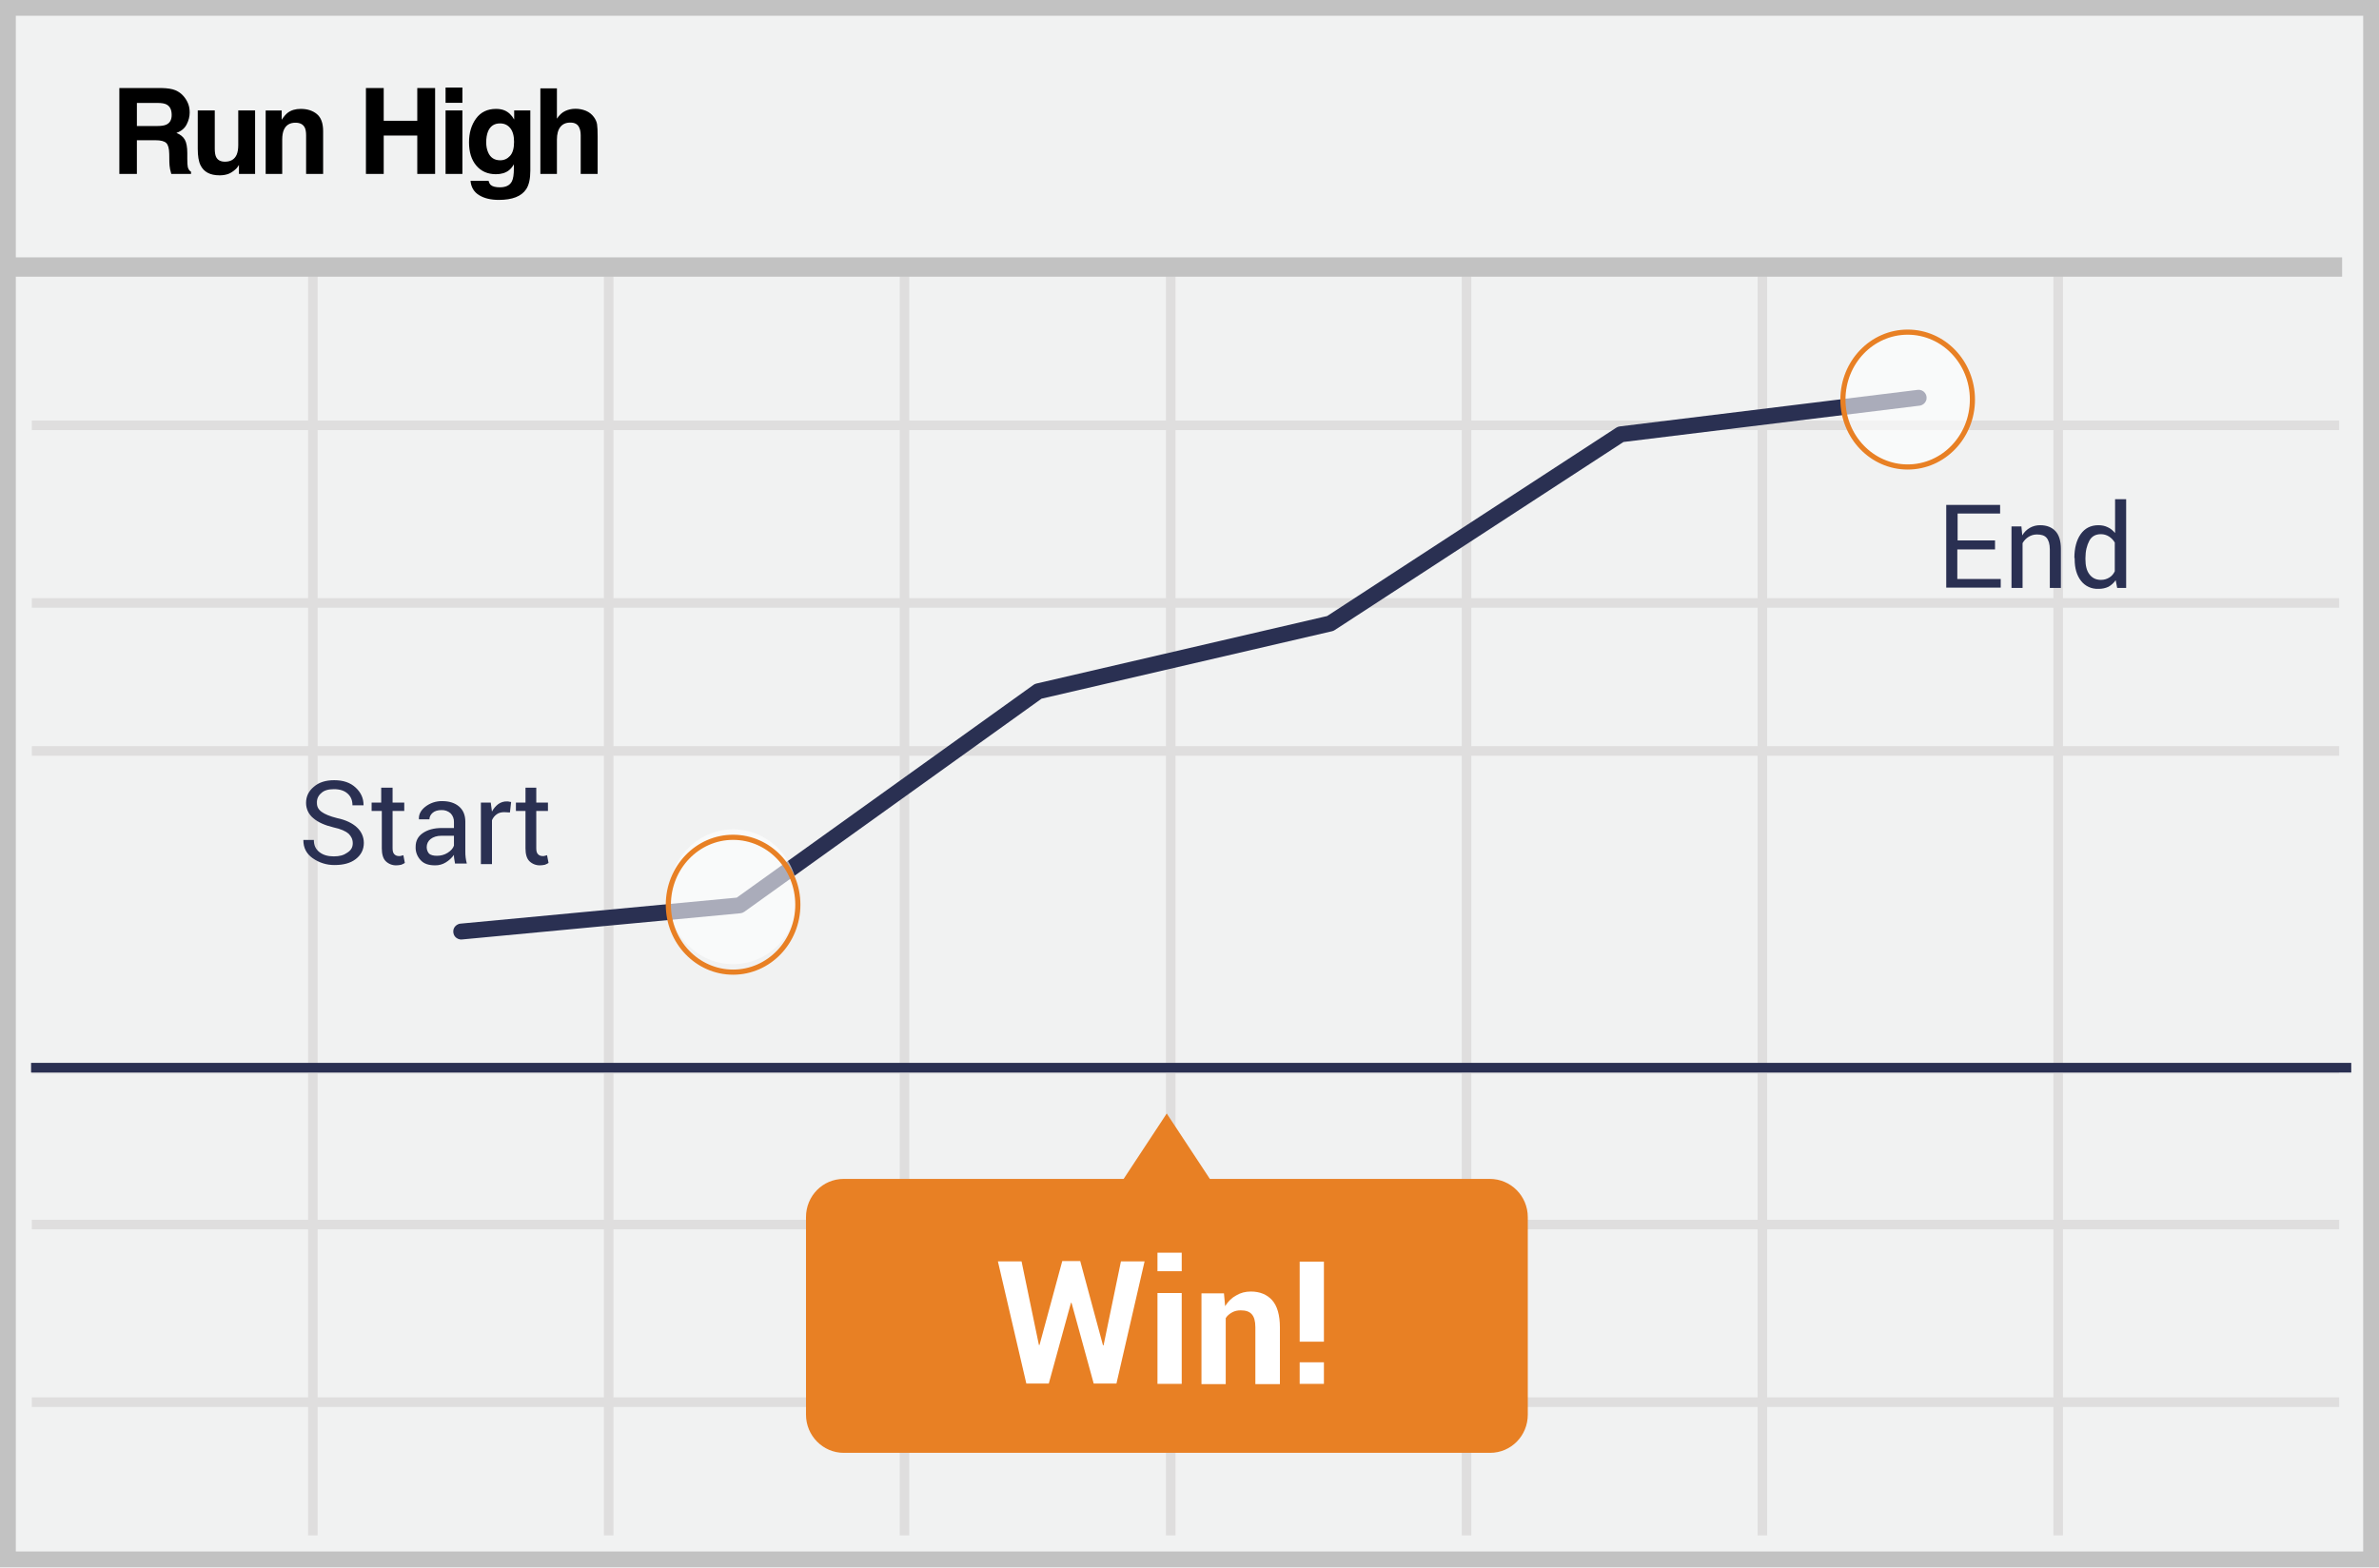
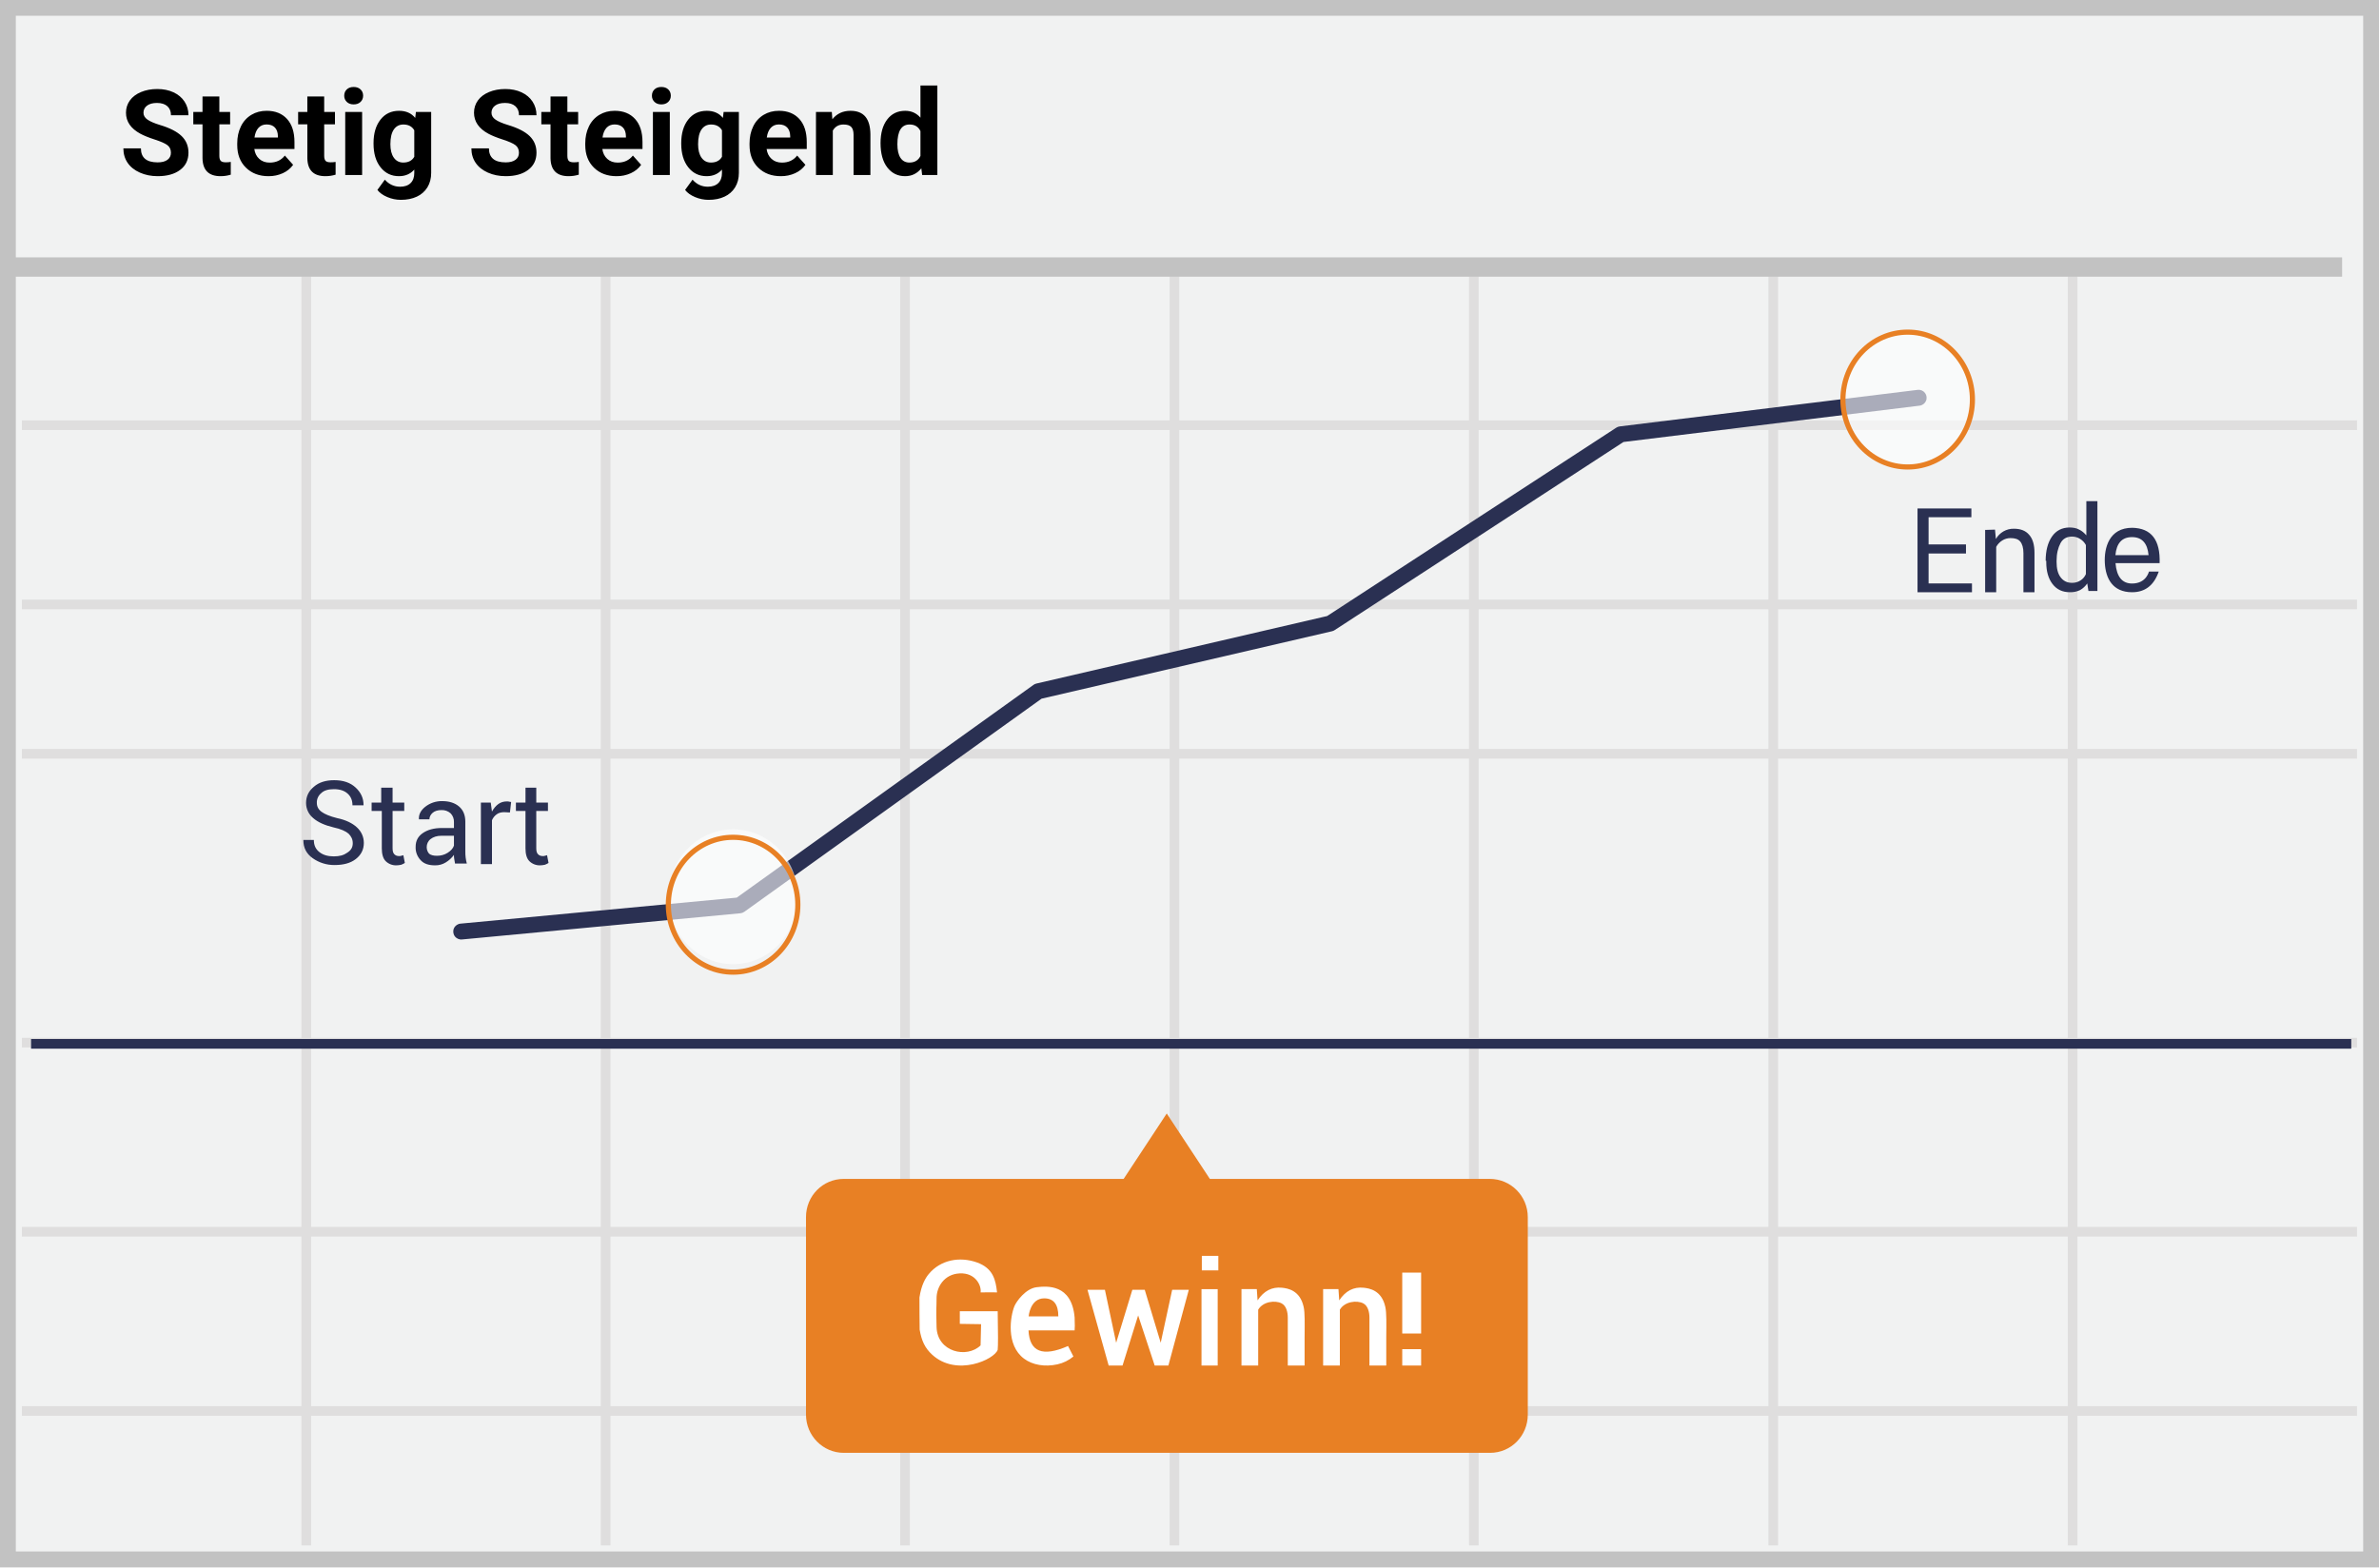
<svg xmlns="http://www.w3.org/2000/svg" width="299" height="197">
  <g fill="none" fill-rule="evenodd">
    <path fill="#F1F2F2" d="M0 0h299v197H0z" />
    <path d="M1.987 1.98v193.04h295.026V1.98H1.987zM299 0v197H0V0h299z" fill="#C2C2C2" fill-rule="nonzero" />
-     <path d="M4 54.067v-1.204h290v1.204H4zm0 22.326v-1.204h290v1.204H4zm0 18.604v-1.204h290v1.204H4zm0 39.94v-1.204h290v1.204H4zm0 19.595v-1.204h290v1.204H4zm0 22.326v-1.204h290v1.204H4zM38.72 33h1.2v160h-1.2V33zm37.18 0h1.2v160h-1.2V33zm37.18 0h1.2v160h-1.2V33zm33.46 0h1.201v160h-1.2V33zm37.18 0h1.2v160h-1.2V33zm37.18 0h1.2v160h-1.2V33zm37.18 0h1.2v160h-1.2V33z" fill="#DFDEDE" fill-rule="nonzero" />
-     <path fill="#2A3052" fill-rule="nonzero" d="M3.906 134.82v-1.215h291.607v1.215z" />
+     <path d="M2.75 54.055V52.84h293.487v1.215H2.75zm0 22.53V75.37h293.487v1.215H2.75zm0 18.775v-1.215h293.487v1.215H2.75zm0 36.305v-1.215h293.487v1.215H2.75zm0 23.775v-1.215h293.487v1.215H2.75zm0 22.53v-1.215h293.487v1.215H2.75zM37.886 32.795h1.215V194.26h-1.215V32.795zm37.627 0h1.215V194.26h-1.215V32.795zm37.626 0h1.215V194.26h-1.215V32.795zm33.864 0h1.215V194.26h-1.215V32.795zm37.627 0h1.215V194.26h-1.215V32.795zm37.627 0h1.215V194.26h-1.215V32.795zm37.626 0h1.215V194.26h-1.215V32.795z" fill="#DFDEDE" fill-rule="nonzero" />
+     <path fill="#2A3052" fill-rule="nonzero" d="M3.906 131.82v-1.215h291.607v1.215z" />
    <path fill="#C2C2C2" fill-rule="nonzero" d="M.8 34.78v-2.43h293.563v2.43z" />
    <path d="M187.24 148.191h-35.181l-5.419-8.223-5.418 8.223h-35.18c-2.635 0-4.742 2.14-4.742 4.807v24.82c0 2.666 2.145 4.807 4.741 4.807h81.236c2.634 0 4.741-2.14 4.741-4.807v-24.82c0-2.666-2.145-4.807-4.778-4.807z" fill="#E88024" />
-     <path d="M44.336 105.996c0-.488-.188-.864-.526-1.202-.34-.3-.979-.6-1.882-.788-1.091-.263-1.956-.638-2.558-1.164a2.454 2.454 0 0 1-.903-1.915c0-.826.338-1.502.978-2.028.64-.563 1.505-.826 2.558-.826 1.13 0 2.032.3 2.71.939.677.638.978 1.352.978 2.178v.037h-1.392c0-.6-.188-1.089-.602-1.464-.414-.376-.979-.563-1.731-.563-.677 0-1.242.15-1.58.488a1.5 1.5 0 0 0-.565 1.239c0 .45.188.826.602 1.126.414.3 1.054.564 1.957.789 1.09.225 1.919.638 2.483 1.164.564.526.865 1.202.865 1.953 0 .826-.338 1.502-1.015 2.027-.678.526-1.58.751-2.672.751a4.68 4.68 0 0 1-2.747-.863c-.79-.564-1.166-1.315-1.166-2.253v-.038h1.317c0 .676.226 1.164.715 1.54.489.375 1.09.525 1.806.525.715 0 1.241-.15 1.655-.45.49-.3.715-.676.715-1.202zm5.005-6.984v1.877h1.467v1.052h-1.467v4.693c0 .376.075.601.225.751.15.15.339.226.602.226.076 0 .15 0 .264-.038.113-.037.188-.037.263-.075l.188.976c-.113.075-.263.15-.451.226a3.3 3.3 0 0 1-.602.075 1.846 1.846 0 0 1-1.355-.526c-.338-.338-.489-.901-.489-1.615v-4.693h-1.28v-1.052h1.205v-1.877h1.43zm7.864 9.613a24.874 24.874 0 0 0-.113-.639c-.038-.188-.038-.338-.038-.525a3.483 3.483 0 0 1-1.016.938 2.46 2.46 0 0 1-1.354.376c-.79 0-1.393-.188-1.806-.639a2.288 2.288 0 0 1-.64-1.69c0-.75.3-1.314.903-1.727.602-.413 1.392-.638 2.408-.638h1.505v-.751a1.5 1.5 0 0 0-.414-1.089 1.631 1.631 0 0 0-1.166-.413c-.452 0-.828.113-1.091.338-.264.225-.414.526-.414.826h-1.317v-.037c-.038-.564.226-1.09.79-1.54a3.353 3.353 0 0 1 2.145-.713c.865 0 1.58.225 2.107.675.527.451.79 1.09.79 1.915v3.718c-.01.52.053 1.038.188 1.54h-1.467v.075zm-2.296-1.052c.49 0 .941-.112 1.355-.375.414-.263.677-.564.79-.902v-1.239h-1.58c-.565 0-1.016.15-1.355.413a1.262 1.262 0 0 0-.489 1.014c0 .338.113.601.301.826.226.188.564.263.978.263zm9.181-5.445l-.715-.037c-.376 0-.677.075-.94.263a1.728 1.728 0 0 0-.602.75v5.52H60.44v-7.735h1.241l.15 1.127a2.85 2.85 0 0 1 .79-.939 1.801 1.801 0 0 1 1.092-.338.83.83 0 0 1 .301.038c.075 0 .188.037.226.037l-.15 1.314zm3.311-3.116v1.877h1.468v1.052H67.4v4.693c0 .376.076.601.226.751.15.15.339.226.602.226.075 0 .15 0 .264-.038.113-.037.188-.037.263-.075l.188.976c-.113.075-.263.15-.451.226a3.3 3.3 0 0 1-.602.075 1.846 1.846 0 0 1-1.355-.526c-.339-.338-.49-.901-.49-1.615v-4.693h-1.203v-1.052h1.204v-1.877H67.4zm183.303-29.95h-4.703v3.717h5.456v1.09h-6.848V63.466h6.772v1.089h-5.343v3.38h4.704v1.126h-.038zm3.349-2.93l.113 1.165a2.545 2.545 0 0 1 2.257-1.277c.828 0 1.468.263 1.92.751.45.488.677 1.24.677 2.253v4.882h-1.392v-4.844c0-.676-.151-1.164-.414-1.465-.264-.3-.678-.413-1.204-.413-.414 0-.753.113-1.054.3a2.17 2.17 0 0 0-.753.79v5.632h-1.392V66.17h1.242v-.037zm6.66 4.019c0-1.24.263-2.253.79-3.004.527-.751 1.28-1.127 2.22-1.127.452 0 .828.075 1.204.263.339.15.64.413.903.714v-4.244h1.392v11.153h-1.128l-.189-.977a2.67 2.67 0 0 1-.903.827 2.79 2.79 0 0 1-1.279.262 2.596 2.596 0 0 1-2.182-1.013c-.527-.676-.79-1.578-.79-2.704v-.15h-.038zm1.392.15c0 .789.15 1.427.49 1.877.338.451.79.714 1.467.714.414 0 .752-.113 1.053-.3.301-.188.527-.451.678-.789v-3.605a2.278 2.278 0 0 0-.715-.75 1.895 1.895 0 0 0-1.016-.301c-.678 0-1.167.263-1.468.826-.3.563-.489 1.277-.489 2.178v.15z" fill="#2A3052" fill-rule="nonzero" />
-     <path d="M138.626 169.107h.075l2.182-10.552h2.973l-3.537 15.358h-2.86l-2.784-10.139h-.075l-2.785 10.139h-2.822l-3.574-15.358h2.972l2.183 10.514h.075l2.86-10.552h2.257l2.86 10.59zm9.896-9.313h-3.048v-2.328h3.048v2.328zm0 14.157h-3.048v-11.416h3.048v11.416zm5.305-11.416l.15 1.652c.377-.6.828-1.05 1.393-1.351.564-.338 1.166-.488 1.843-.488 1.13 0 2.032.375 2.672 1.088.64.714.978 1.878.978 3.418v7.134h-3.085v-7.134c0-.789-.15-1.315-.452-1.653-.3-.338-.752-.488-1.392-.488-.414 0-.752.075-1.091.263-.339.188-.602.413-.79.713v8.3h-3.048v-11.416h2.822v-.038zm12.567 6.12h-3.047v-10.062h3.047v10.063zm0 5.296h-3.047v-2.704h3.047v2.704z" fill="#FFF" fill-rule="nonzero" />
-     <path d="M130.904 87.827l-37.362 26.79a1 1 0 0 1-.49.182l-34.958 3.291a1 1 0 1 1-.188-1.99l34.69-3.266L129.9 86.085a1 1 0 0 1 .357-.161l36.539-8.486 36.349-23.682a1 1 0 0 1 .424-.154l37.44-4.594a1 1 0 1 1 .243 1.985l-37.21 4.566L167.74 79.21a1 1 0 0 1-.32.136l-36.516 8.48zm36.064-10.429l-.32.136.148-.096.172-.04zm-74.103 35.41l-.489.183.22-.157.27-.026z" fill="#2A3052" fill-rule="nonzero" />
+     <path d="M247.091 69.578h-4.7v3.763h5.452v1.103H241v-10.53h6.768v1.102h-5.377v3.421h4.7v1.141zm3.647-3.004l.113 1.18a2.536 2.536 0 0 1 2.256-1.293c.827 0 1.467.228 1.918.76.45.494.676 1.254.676 2.28v4.943h-1.39V69.54c0-.684-.151-1.179-.414-1.483-.263-.304-.677-.418-1.203-.418a1.91 1.91 0 0 0-1.053.304c-.301.19-.564.456-.752.799v5.702h-1.391v-7.831l1.24-.038v-.001zm6.367 3.915c0-1.255.263-2.281.79-3.042.526-.76 1.278-1.14 2.218-1.14.451 0 .865.076 1.203.266.339.152.64.418.903.722V63h1.39v11.29h-1.127l-.15-.95a2.68 2.68 0 0 1-.903.836c-.4.19-.837.281-1.278.266-.94 0-1.655-.342-2.181-1.026-.527-.684-.79-1.597-.79-2.737v-.19h-.075zm1.372.153c0 .799.15 1.445.49 1.901.338.456.789.722 1.466.722.413 0 .752-.114 1.052-.304a1.75 1.75 0 0 0 .677-.798v-3.65a1.983 1.983 0 0 0-.714-.76 1.876 1.876 0 0 0-1.015-.304c-.677 0-1.166.266-1.467.836-.3.57-.489 1.293-.489 2.205v.152zm12.951.146h-5.545c.143 1.708.837 2.562 2.082 2.562 1.868 0 2.127-1.601 2.127-1.5l1.226-.006c-.597 1.733-1.715 2.6-3.353 2.6-2.457 0-3.319-1.758-3.423-3.656-.103-1.898.522-4.445 3.443-4.445 2.396.045 3.543 1.527 3.443 4.445zm-1.39-1.01c-.14-1.508-.835-2.262-2.083-2.262-1.249 0-1.943.754-2.083 2.263h4.165l.001-.001z" fill="#2A3052" fill-rule="nonzero" />
+     <path d="M166.295 162.04h1.926l.097 1.417c.789-1.19 1.812-1.718 3.07-1.586.728.076 2.265.317 2.722 2.408.168.767.133 2.062.12 3.822-.005.684-.005 1.867 0 3.55h-2.114v-6.021c0-.708-.195-1.498-.782-1.797-.808-.412-2.327-.24-2.937.797v7.022h-2.102v-9.613.001zm-10.263 0h1.926l.096 1.417c.79-1.19 1.813-1.718 3.07-1.586.729.076 2.265.317 2.723 2.408.168.767.132 2.062.12 3.822-.006.684-.006 1.867 0 3.55h-2.114v-6.021c0-.708-.196-1.498-.783-1.797-.807-.412-2.327-.24-2.937.797v7.022h-2.101v-9.613.001zm-8.71.09h2.091l-2.568 9.522h-1.719l-2.08-6.301-1.963 6.3h-1.742l-2.662-9.522h2.189l1.415 6.659 2.034-6.659h1.557l2.007 6.659 1.441-6.658zm-12.26 5.104h-5.795c.127 2.706 1.783 3.36 4.967 1.962l.676 1.317a4.71 4.71 0 0 1-2.023.99c-1.575.346-3.114.08-4.18-.715-2.314-1.725-1.723-5.348-1.213-6.597.238-.583 1.41-2.228 2.805-2.387 1.263-.144 4.39-.447 4.763 3.802.03.864.03 1.407 0 1.628zm-2.048-1.761c.001-1.513-.59-2.269-1.775-2.269-1.777 0-1.957 2.269-1.957 2.269h3.732zm-12.382.94v-1.592h4.761c.054 2.774.054 4.391 0 4.851-.401 1.215-5.157 3.422-8.227.622-.915-.834-1.345-1.759-1.58-3.159-.01-1.43-.036-2.77-.026-4.039.232-1.555.747-2.438 1.162-2.94 1.51-1.824 3.914-2.216 6.03-1.477 2.115.74 2.39 2.275 2.56 3.777-.49 0-.748-.021-2.07 0 .134-.845-.627-2.48-2.612-2.39-1.984.09-2.92 1.74-2.92 3.113s-.072.912 0 3.641c.09 3.134 3.805 3.975 5.532 2.3l.063-2.668-2.673-.04v.001zm30.376-4.359h2.034v9.598h-2.034v-9.598zm.04-4.19h2.076v1.822h-2.075v-1.821l-.001-.001zm27.564 9.761h-2.374v-7.653h2.374v7.653zm0 4.027h-2.374v-2.056h2.374v2.056z" fill="#FFF" fill-rule="nonzero" />
+     <path d="M44.336 105.996c0-.488-.188-.864-.526-1.202-.34-.3-.979-.6-1.882-.788-1.091-.263-1.956-.638-2.558-1.164a2.454 2.454 0 0 1-.903-1.915c0-.826.338-1.502.978-2.028.64-.563 1.505-.826 2.558-.826 1.13 0 2.032.3 2.71.939.677.638.978 1.352.978 2.178v.037h-1.392c0-.6-.188-1.089-.602-1.464-.414-.376-.979-.563-1.731-.563-.677 0-1.242.15-1.58.488a1.5 1.5 0 0 0-.565 1.239c0 .45.188.826.602 1.126.414.3 1.054.564 1.957.789 1.09.225 1.919.638 2.483 1.164.564.526.865 1.202.865 1.953 0 .826-.338 1.502-1.015 2.027-.678.526-1.58.751-2.672.751a4.68 4.68 0 0 1-2.747-.863c-.79-.564-1.166-1.315-1.166-2.253v-.038h1.317c0 .676.226 1.164.715 1.54.489.375 1.09.525 1.806.525.715 0 1.241-.15 1.655-.45.49-.3.715-.676.715-1.202zm5.005-6.984v1.877h1.467v1.052h-1.467v4.693c0 .376.075.601.225.751.15.15.339.226.602.226.076 0 .15 0 .264-.038.113-.037.188-.037.263-.075l.188.976c-.113.075-.263.15-.451.226a3.3 3.3 0 0 1-.602.075 1.846 1.846 0 0 1-1.355-.526c-.338-.338-.489-.901-.489-1.615v-4.693h-1.28v-1.052h1.205v-1.877h1.43zm7.864 9.613c-.038-.226-.076-.451-.113-.639-.038-.188-.038-.338-.038-.525a3.483 3.483 0 0 1-1.016.938 2.46 2.46 0 0 1-1.354.376c-.79 0-1.393-.188-1.806-.639a2.288 2.288 0 0 1-.64-1.69c0-.75.3-1.314.903-1.727.602-.413 1.392-.638 2.408-.638h1.505v-.751a1.5 1.5 0 0 0-.414-1.089 1.631 1.631 0 0 0-1.166-.413c-.452 0-.828.113-1.091.338-.264.225-.414.526-.414.826h-1.317v-.037c-.038-.564.226-1.09.79-1.54a3.353 3.353 0 0 1 2.145-.713c.865 0 1.58.225 2.107.675.527.451.79 1.09.79 1.915v3.718c-.01.52.053 1.038.188 1.54h-1.467v.075zm-2.296-1.052c.49 0 .941-.112 1.355-.375.414-.263.677-.564.79-.902v-1.239h-1.58c-.565 0-1.016.15-1.355.413-.338.263-.489.639-.489 1.014 0 .338.113.601.301.826.226.188.564.263.978.263zm9.181-5.445l-.715-.037c-.376 0-.677.075-.94.263a1.728 1.728 0 0 0-.602.75v5.52H60.44v-7.735h1.241l.15 1.127c.226-.413.49-.714.79-.939.302-.225.678-.338 1.092-.338a.83.83 0 0 1 .301.038c.075 0 .188.037.226.037l-.15 1.314zm3.311-3.116v1.877h1.468v1.052H67.4v4.693c0 .376.076.601.226.751.15.15.339.226.602.226.075 0 .15 0 .264-.038.113-.037.188-.037.263-.075l.188.976c-.113.075-.263.15-.451.226a3.3 3.3 0 0 1-.602.075 1.846 1.846 0 0 1-1.355-.526c-.339-.338-.49-.901-.49-1.615v-4.693h-1.203v-1.052h1.204v-1.877H67.4zM130.904 87.827l-37.362 26.79a1 1 0 0 1-.49.182l-34.958 3.291a1 1 0 1 1-.188-1.99l34.69-3.266L129.9 86.085a1 1 0 0 1 .357-.161l36.539-8.486 36.349-23.682a1 1 0 0 1 .424-.154l37.44-4.594a1 1 0 1 1 .243 1.985l-37.21 4.566L167.74 79.21a1 1 0 0 1-.32.136l-36.516 8.48zm36.064-10.429l-.32.136.148-.096.172-.04zm-74.103 35.41l-.489.183.22-.157.27-.026z" fill="#2A3052" fill-rule="nonzero" />
    <ellipse cx="8.512" cy="9.225" rx="8.137" ry="8.475" opacity=".6" fill="#FFF" transform="translate(231.25 41)" />
    <path d="M239.762 59.023c-4.675 0-8.46-3.942-8.46-8.798s3.785-8.798 8.46-8.798c4.676 0 8.461 3.942 8.461 8.798s-3.785 8.798-8.46 8.798zm0-.646c4.313 0 7.815-3.647 7.815-8.152 0-4.505-3.502-8.152-7.815-8.152-4.312 0-7.814 3.647-7.814 8.152 0 4.505 3.502 8.152 7.814 8.152z" fill="#E88024" fill-rule="nonzero" />
    <ellipse cx="8.137" cy="8.475" rx="8.137" ry="8.475" opacity=".6" transform="translate(84 104.25)" fill="#FFF" />
    <path d="M92.138 122.523c-4.676 0-8.461-3.942-8.461-8.798s3.785-8.798 8.46-8.798c4.676 0 8.461 3.942 8.461 8.798s-3.785 8.798-8.46 8.798zm0-.646c4.312 0 7.814-3.647 7.814-8.152 0-4.505-3.502-8.152-7.814-8.152-4.313 0-7.815 3.647-7.815 8.152 0 4.505 3.502 8.152 7.815 8.152z" fill="#E88024" fill-rule="nonzero" />
-     <path d="M17.205 12.94v2.901h2.556c.508 0 .888-.058 1.142-.175.45-.206.674-.61.674-1.216 0-.655-.217-1.094-.652-1.319-.244-.127-.61-.19-1.098-.19h-2.622zm3.09-1.874c.757.015 1.34.107 1.747.278.408.171.753.423 1.037.755.234.273.42.576.556.908.137.332.205.71.205 1.135 0 .513-.13 1.017-.388 1.513-.259.495-.686.845-1.282 1.05.498.2.851.485 1.059.854.207.368.311.931.311 1.688v.725c0 .493.02.828.059 1.004.058.278.195.483.41.615v.27h-2.483a7.745 7.745 0 0 1-.147-.578 5.316 5.316 0 0 1-.095-.93l-.014-1.003c-.01-.689-.136-1.148-.378-1.377-.241-.23-.694-.345-1.358-.345h-2.33v4.234H15V11.066h5.295zm6.698 2.812v4.812c0 .455.054.796.161 1.026.19.405.564.608 1.12.608.714 0 1.202-.288 1.465-.865.137-.312.206-.725.206-1.237v-4.344h2.116v7.984h-2.029v-1.128c-.02.024-.068.098-.146.22a1.47 1.47 0 0 1-.278.322c-.328.293-.644.493-.949.6a3.232 3.232 0 0 1-1.073.162c-1.182 0-1.977-.425-2.388-1.275-.23-.469-.344-1.16-.344-2.073v-4.812h2.139zm10.806-.19c.825 0 1.5.216 2.025.648.525.432.788 1.149.788 2.15v5.376h-2.139v-4.856c0-.42-.056-.742-.168-.967-.205-.41-.596-.615-1.172-.615-.708 0-1.194.3-1.458.9-.137.318-.205.723-.205 1.217v4.32h-2.08v-7.968h2.014v1.165c.269-.41.523-.706.762-.887.43-.322.974-.483 1.633-.483zm8.193 8.174V11.066h2.234v4.116h4.218v-4.116h2.242v10.796h-2.242v-4.82h-4.218v4.82h-2.234zm12.125-8.936H56V11h2.117v1.926zM56 13.878h2.117v7.984H56v-7.984zm6.866 6.27c.488 0 .9-.184 1.238-.553.336-.369.505-.956.505-1.762 0-.756-.16-1.333-.48-1.728-.32-.396-.748-.593-1.285-.593-.733 0-1.238.344-1.516 1.032-.147.367-.22.818-.22 1.355 0 .464.078.877.234 1.238.283.674.791 1.01 1.524 1.01zm-.52-6.46c.4 0 .75.061 1.047.183.508.21.918.596 1.23 1.157v-1.15h2.03v7.574c0 1.03-.174 1.806-.52 2.329-.596.898-1.739 1.347-3.428 1.347-1.02 0-1.853-.2-2.498-.6-.645-.4-1-.999-1.07-1.795h2.271c.059.245.154.42.286.528.224.19.603.285 1.135.285.752 0 1.255-.251 1.509-.754.166-.322.249-.864.249-1.626v-.513c-.2.342-.415.598-.645.77-.415.317-.954.475-1.618.475-1.026 0-1.845-.36-2.458-1.08-.612-.72-.919-1.695-.919-2.926 0-1.186.296-2.184.886-2.992.591-.808 1.429-1.212 2.513-1.212zm9.956-.015a3.4 3.4 0 0 1 1.344.257c.403.17.734.432.993.783.22.298.354.605.403.92.049.315.073.828.073 1.541v4.688h-2.131v-4.856c0-.43-.074-.777-.22-1.04-.19-.371-.552-.557-1.084-.557-.552 0-.97.185-1.256.553-.286.369-.429.895-.429 1.579v4.32h-2.08V11.104h2.08v3.815c.303-.463.653-.787 1.051-.97a2.97 2.97 0 0 1 1.256-.275z" fill="#000" fill-rule="nonzero" />
+     <path d="M21.482 19.202c0-.415-.147-.733-.44-.956-.292-.222-.82-.456-1.582-.703-.761-.246-1.364-.49-1.809-.729-1.21-.654-1.816-1.535-1.816-2.644 0-.576.162-1.09.487-1.541.325-.452.791-.805 1.399-1.059.608-.254 1.29-.38 2.047-.38.762 0 1.44.137 2.036.413.596.276 1.059.666 1.388 1.168.33.503.495 1.075.495 1.714h-2.198c0-.488-.154-.868-.461-1.139-.308-.27-.74-.406-1.297-.406-.537 0-.954.113-1.252.34a1.074 1.074 0 0 0-.447.898c0 .346.175.637.524.871.349.235.863.454 1.542.66 1.25.375 2.16.842 2.732 1.398.57.557.857 1.25.857 2.08 0 .923-.35 1.647-1.048 2.172-.698.525-1.638.787-2.82.787-.82 0-1.567-.15-2.24-.45-.675-.3-1.189-.712-1.543-1.234-.354-.523-.53-1.128-.53-1.816h2.204c0 1.176.703 1.765 2.11 1.765.522 0 .93-.107 1.222-.319.293-.212.44-.509.44-.89zm6.086-7.075v1.948h1.355v1.553h-1.355v3.955c0 .293.057.503.169.63.112.127.327.19.644.19.235 0 .442-.017.623-.05v1.603c-.415.127-.842.19-1.282.19-1.484 0-2.241-.749-2.27-2.248v-4.27h-1.158v-1.553h1.158v-1.948h2.116zm6.182 10.02c-1.162 0-2.108-.357-2.838-1.07-.73-.713-1.095-1.662-1.095-2.849v-.205c0-.796.154-1.508.461-2.135a3.386 3.386 0 0 1 1.308-1.45c.564-.34 1.207-.51 1.93-.51 1.084 0 1.937.343 2.56 1.026.622.684.933 1.653.933 2.908v.864h-5.046c.068.518.275.933.619 1.245.344.313.78.469 1.307.469.816 0 1.453-.295 1.912-.886l1.04 1.164c-.318.45-.747.8-1.29 1.051a4.23 4.23 0 0 1-1.801.377zm-.242-6.504c-.42 0-.76.141-1.021.424-.262.284-.429.689-.502 1.216h2.944v-.168c-.01-.469-.137-.832-.38-1.088-.245-.256-.591-.384-1.04-.384zm7.237-3.516v1.948H42.1v1.553h-1.355v3.955c0 .293.056.503.168.63.112.127.327.19.645.19.234 0 .442-.017.622-.05v1.603c-.415.127-.842.19-1.282.19-1.484 0-2.24-.749-2.27-2.248v-4.27H37.47v-1.553h1.157v-1.948h2.117zM45.513 22h-2.124v-7.925h2.124V22zm-2.249-9.976c0-.317.106-.578.319-.783.212-.205.501-.308.868-.308.361 0 .65.103.864.308.215.205.322.466.322.783 0 .323-.108.586-.326.791-.217.206-.504.308-.86.308-.357 0-.644-.102-.86-.308a1.04 1.04 0 0 1-.327-.79zm3.684 5.955c0-1.216.29-2.195.868-2.937.579-.742 1.359-1.113 2.34-1.113.87 0 1.546.298 2.03.893l.087-.747h1.919v7.661c0 .694-.158 1.297-.473 1.81a3.034 3.034 0 0 1-1.329 1.171c-.571.269-1.24.403-2.007.403a4.345 4.345 0 0 1-1.699-.348c-.552-.232-.97-.53-1.252-.897l.937-1.29c.527.592 1.167.887 1.92.887.56 0 .998-.15 1.31-.45.313-.3.469-.727.469-1.278v-.425c-.488.552-1.13.827-1.926.827-.953 0-1.723-.372-2.311-1.116-.589-.745-.883-1.733-.883-2.963v-.088zm2.117.154c0 .718.144 1.28.432 1.688.288.408.684.612 1.187.612.644 0 1.106-.242 1.384-.725v-3.333c-.283-.483-.74-.725-1.37-.725-.508 0-.907.207-1.197.622-.29.416-.436 1.036-.436 1.86zm16.157 1.07c0-.416-.146-.734-.44-.957-.292-.222-.82-.456-1.581-.703-.762-.246-1.365-.49-1.81-.729-1.21-.654-1.816-1.535-1.816-2.644 0-.576.163-1.09.487-1.541.325-.452.791-.805 1.4-1.059.607-.254 1.29-.38 2.046-.38.762 0 1.44.137 2.036.413.596.276 1.059.666 1.388 1.168.33.503.495 1.075.495 1.714h-2.198c0-.488-.153-.868-.46-1.139-.309-.27-.74-.406-1.297-.406-.537 0-.955.113-1.253.34a1.074 1.074 0 0 0-.447.898c0 .346.175.637.524.871.35.235.863.454 1.542.66 1.25.375 2.16.842 2.732 1.398.571.557.857 1.25.857 2.08 0 .923-.35 1.647-1.048 2.172-.698.525-1.638.787-2.82.787-.82 0-1.567-.15-2.24-.45-.674-.3-1.188-.712-1.542-1.234-.354-.523-.531-1.128-.531-1.816h2.204c0 1.176.703 1.765 2.11 1.765.522 0 .93-.107 1.223-.319.293-.212.44-.509.44-.89zm6.087-7.076v1.948h1.355v1.553h-1.355v3.955c0 .293.056.503.168.63.112.127.327.19.645.19.234 0 .441-.017.622-.05v1.603c-.415.127-.842.19-1.282.19-1.484 0-2.24-.749-2.27-2.248v-4.27h-1.157v-1.553h1.157v-1.948h2.117zm6.181 10.02c-1.162 0-2.108-.357-2.838-1.07-.73-.713-1.095-1.662-1.095-2.849v-.205c0-.796.154-1.508.462-2.135a3.386 3.386 0 0 1 1.307-1.45c.564-.34 1.207-.51 1.93-.51 1.084 0 1.937.343 2.56 1.026.622.684.934 1.653.934 2.908v.864h-5.047c.068.518.275.933.619 1.245.344.313.78.469 1.307.469.816 0 1.453-.295 1.912-.886l1.04 1.164c-.317.45-.747.8-1.289 1.051a4.23 4.23 0 0 1-1.802.377zm-.241-6.504c-.42 0-.761.141-1.022.424-.261.284-.429.689-.502 1.216h2.944v-.168c-.01-.469-.136-.832-.38-1.088-.245-.256-.591-.384-1.04-.384zM84.185 22H82.06v-7.925h2.124V22zm-2.249-9.976c0-.317.106-.578.319-.783.212-.205.501-.308.868-.308.36 0 .649.103.864.308.215.205.322.466.322.783 0 .323-.109.586-.326.791-.217.206-.504.308-.86.308-.357 0-.644-.102-.861-.308a1.04 1.04 0 0 1-.326-.79zm3.684 5.955c0-1.216.29-2.195.868-2.937.579-.742 1.359-1.113 2.34-1.113.87 0 1.546.298 2.029.893l.088-.747h1.919v7.661c0 .694-.158 1.297-.473 1.81a3.034 3.034 0 0 1-1.329 1.171c-.571.269-1.24.403-2.007.403a4.345 4.345 0 0 1-1.699-.348c-.552-.232-.97-.53-1.252-.897l.937-1.29c.527.592 1.167.887 1.919.887.561 0 .998-.15 1.311-.45.312-.3.469-.727.469-1.278v-.425c-.489.552-1.13.827-1.927.827-.952 0-1.722-.372-2.31-1.116-.589-.745-.883-1.733-.883-2.963v-.088zm2.117.154c0 .718.144 1.28.432 1.688.288.408.684.612 1.186.612.645 0 1.106-.242 1.385-.725v-3.333c-.283-.483-.74-.725-1.37-.725-.508 0-.907.207-1.197.622-.29.416-.436 1.036-.436 1.86zm10.4 4.013c-1.162 0-2.108-.356-2.838-1.069s-1.095-1.662-1.095-2.849v-.205c0-.796.154-1.508.462-2.135a3.386 3.386 0 0 1 1.307-1.45c.564-.34 1.207-.51 1.93-.51 1.084 0 1.937.343 2.56 1.026.622.684.933 1.653.933 2.908v.864H96.35c.068.518.275.933.619 1.245.344.313.78.469 1.307.469.816 0 1.453-.295 1.912-.886l1.04 1.164c-.317.45-.747.8-1.289 1.051a4.23 4.23 0 0 1-1.802.377zm-.241-6.503c-.42 0-.761.141-1.022.424-.261.284-.429.689-.502 1.216h2.944v-.168c-.01-.469-.136-.832-.38-1.088-.245-.256-.591-.384-1.04-.384zm6.65-1.568l.066.916c.566-.708 1.325-1.062 2.278-1.062.84 0 1.464.246 1.875.74.41.493.62 1.23.63 2.211V22h-2.117v-5.068c0-.45-.098-.776-.293-.978-.195-.203-.52-.304-.974-.304-.596 0-1.043.254-1.34.762V22h-2.117v-7.925h1.992zm6.123 3.904c0-1.235.277-2.22.831-2.952.554-.732 1.312-1.098 2.274-1.098.772 0 1.41.288 1.912.864V10.75h2.124V22h-1.912l-.102-.842c-.527.659-1.206.988-2.036.988-.933 0-1.681-.367-2.245-1.102-.564-.735-.846-1.756-.846-3.065zm2.117.154c0 .742.129 1.31.388 1.706.259.396.635.594 1.128.594.654 0 1.115-.276 1.384-.828v-3.127c-.264-.552-.72-.828-1.37-.828-1.02 0-1.53.828-1.53 2.483z" fill="#000" fill-rule="nonzero" />
  </g>
</svg>
